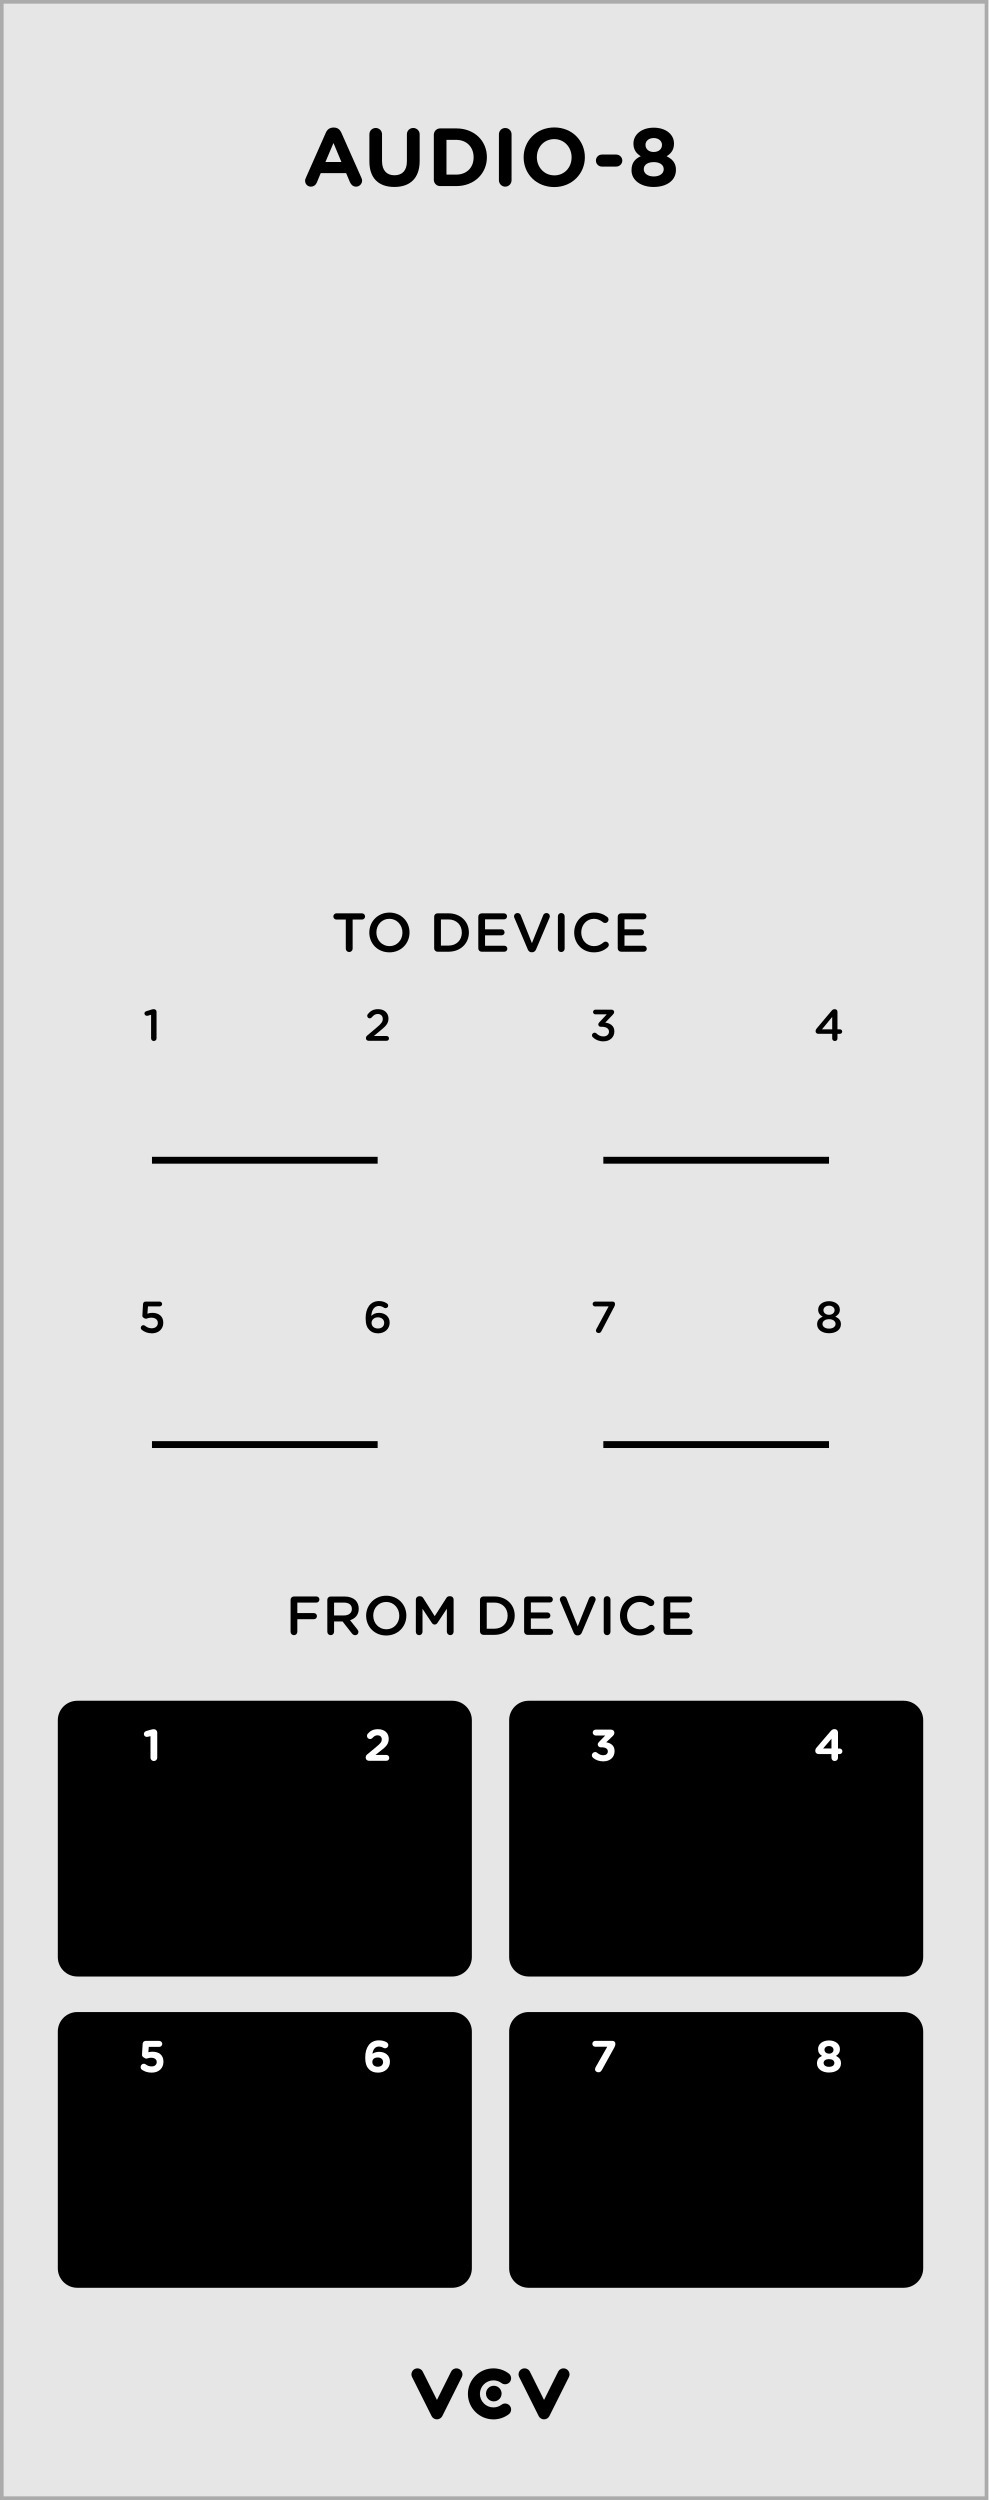
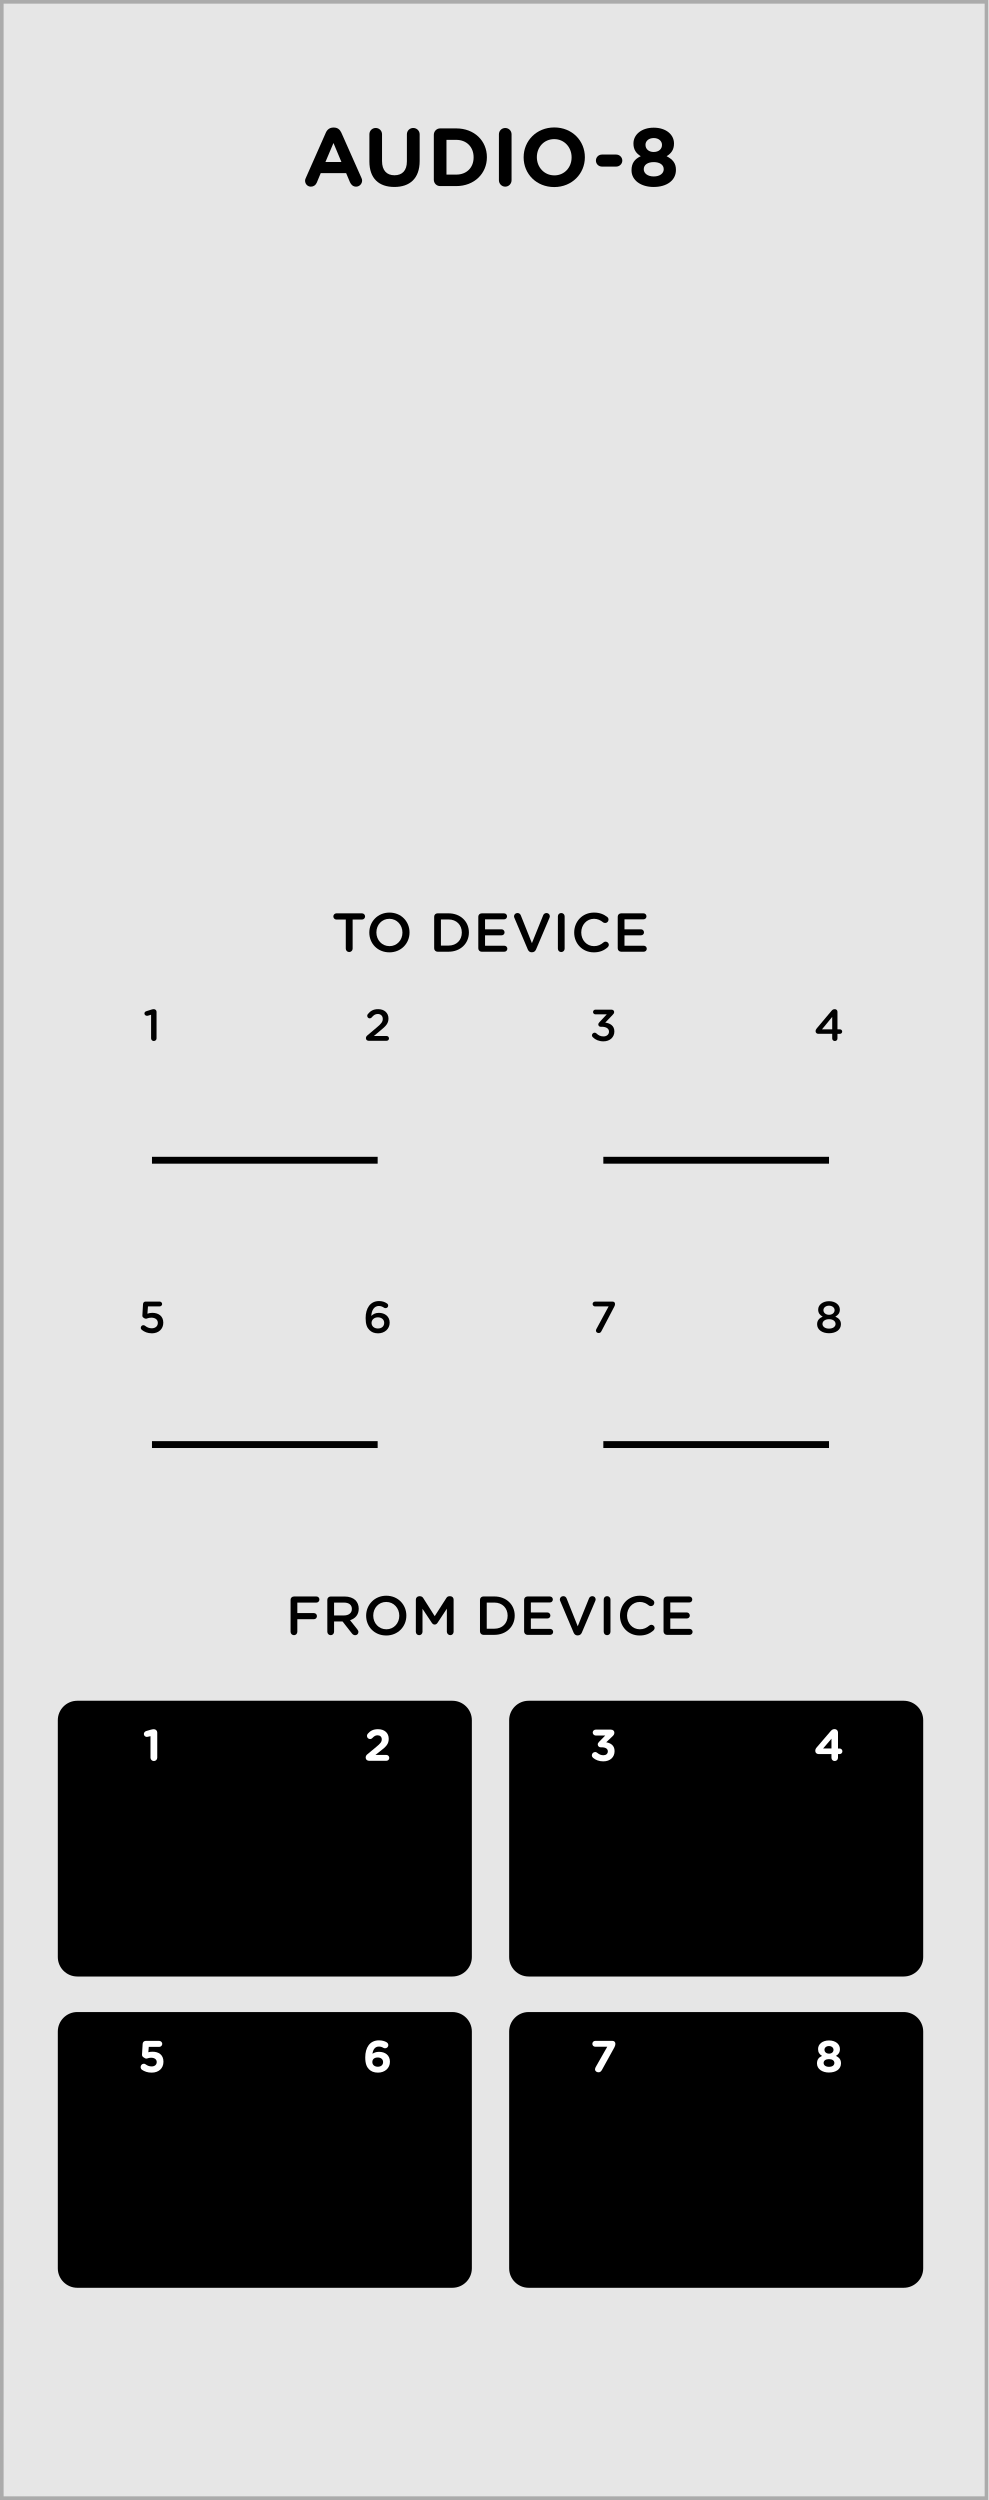
<svg xmlns="http://www.w3.org/2000/svg" width="50.8mm" height="128.501mm" viewBox="0 0 50.8 128.501" version="1.1" id="svg54918">
  <defs id="defs54912" />
  <g id="layer1" transform="translate(-317.8024,28.80986)">
    <path id="path37731" d="m 317.895,-28.716 h 50.614 V 99.597 h -50.614 z m 0,0" style="fill:#e6e6e6;fill-opacity:1;fill-rule:nonzero;stroke:none;stroke-width:0.353" />
    <path id="path37733" d="m 368.602,-28.81 h -50.8 v 128.501 h 50.8 z m -0.187,128.313 H 317.988 V -28.622 h 50.427 z m 0,0" style="fill:#ababab;fill-opacity:1;fill-rule:nonzero;stroke:none;stroke-width:0.353" />
    <path id="path39363" d="m 348.814,45.442 h 11.6" style="fill:none;stroke:#000000;stroke-width:0.353;stroke-linecap:butt;stroke-linejoin:miter;stroke-miterlimit:10;stroke-opacity:1" />
    <path id="path39365" d="m 325.614,45.442 h 11.6" style="fill:none;stroke:#000000;stroke-width:0.353;stroke-linecap:butt;stroke-linejoin:miter;stroke-miterlimit:10;stroke-opacity:1" />
    <path id="path39367" d="m 348.814,30.827 h 11.6" style="fill:none;stroke:#000000;stroke-width:0.353;stroke-linecap:butt;stroke-linejoin:miter;stroke-miterlimit:10;stroke-opacity:1" />
    <path id="path39369" d="m 325.614,30.827 h 11.6" style="fill:none;stroke:#000000;stroke-width:0.353;stroke-linecap:butt;stroke-linejoin:miter;stroke-miterlimit:10;stroke-opacity:1" />
    <path id="path39371" d="m 342.056,75.61 c 0,-0.55 -0.451,-1 -1,-1 h -19.282 c -0.551,0 -1,0.451 -1,1 v 12.174 c 0,0.548 0.449,0.999 1,0.999 h 19.282 c 0.55,0 1,-0.451 1,-0.999 z m 0,0" style="fill:#000000;fill-opacity:1;fill-rule:nonzero;stroke:none;stroke-width:0.353" />
    <path id="path39373" d="m 365.255,59.609 c 0,-0.55 -0.449,-0.999 -1,-0.999 h -19.282 c -0.55,0 -1,0.449 -1,0.999 v 12.174 c 0,0.55 0.451,1 1,1 h 19.282 c 0.551,0 1,-0.451 1,-1 z m 0,0" style="fill:#000000;fill-opacity:1;fill-rule:nonzero;stroke:none;stroke-width:0.353" />
    <path id="path39375" d="m 342.056,59.609 c 0,-0.55 -0.451,-0.999 -1,-0.999 h -19.282 c -0.551,0 -1,0.449 -1,0.999 v 12.174 c 0,0.55 0.449,1 1,1 h 19.282 c 0.55,0 1,-0.451 1,-1 z m 0,0" style="fill:#000000;fill-opacity:1;fill-rule:nonzero;stroke:none;stroke-width:0.353" />
-     <path id="path39377" d="m 340.262,95.547 c -0.117,0 -0.225,-0.066 -0.276,-0.17 l -1.003,-2.005 c -0.076,-0.153 -0.014,-0.338 0.138,-0.415 0.153,-0.076 0.338,-0.014 0.413,0.139 l 0.728,1.452 0.726,-1.452 c 0.076,-0.153 0.262,-0.215 0.413,-0.139 0.153,0.077 0.215,0.262 0.138,0.415 l -1.002,2.005 c -0.052,0.103 -0.16,0.17 -0.276,0.17" style="fill:#000000;fill-opacity:1;fill-rule:nonzero;stroke:none;stroke-width:0.353" />
-     <path id="path39379" d="m 345.767,95.547 c -0.117,0 -0.223,-0.066 -0.276,-0.17 l -1.002,-2.005 c -0.077,-0.153 -0.015,-0.338 0.138,-0.415 0.152,-0.076 0.338,-0.014 0.413,0.139 l 0.726,1.452 0.726,-1.452 c 0.076,-0.153 0.262,-0.215 0.413,-0.139 0.153,0.077 0.215,0.262 0.139,0.415 l -1.003,2.005 c -0.052,0.103 -0.158,0.17 -0.276,0.17" style="fill:#000000;fill-opacity:1;fill-rule:nonzero;stroke:none;stroke-width:0.353" />
-     <path id="path39381" d="m 343.164,95.547 c -0.723,0 -1.311,-0.587 -1.311,-1.311 0,-0.722 0.587,-1.311 1.311,-1.311 0.287,0 0.558,0.091 0.787,0.262 0.136,0.102 0.164,0.296 0.061,0.433 -0.102,0.135 -0.295,0.163 -0.431,0.061 -0.12,-0.091 -0.265,-0.139 -0.416,-0.139 -0.383,0 -0.695,0.311 -0.695,0.695 0,0.383 0.311,0.695 0.695,0.695 0.152,0 0.296,-0.048 0.416,-0.139 0.136,-0.102 0.329,-0.074 0.431,0.062 0.103,0.135 0.076,0.329 -0.061,0.431 -0.229,0.171 -0.5,0.262 -0.787,0.262" style="fill:#000000;fill-opacity:1;fill-rule:nonzero;stroke:none;stroke-width:0.353" />
-     <path id="path39383" d="m 343.585,94.221 c 0,0.222 -0.181,0.401 -0.402,0.401 -0.22,0 -0.4,-0.179 -0.4,-0.401 0,-0.222 0.179,-0.401 0.4,-0.401 0.222,0 0.402,0.179 0.402,0.401" style="fill:#000000;fill-opacity:1;fill-rule:nonzero;stroke:none;stroke-width:0.353" />
    <path style="fill:#000000;fill-opacity:1;stroke:none;stroke-width:0.353" d="m 333.483,-19.525 c 0,0.171 0.127,0.309 0.298,0.309 0.138,0 0.248,-0.077 0.303,-0.204 l 0.204,-0.491 h 1.306 l 0.198,0.469 c 0.061,0.132 0.16,0.226 0.314,0.226 0.171,0 0.309,-0.143 0.309,-0.314 0,-0.044 -0.011,-0.088 -0.033,-0.132 l -1.036,-2.332 c -0.072,-0.16 -0.198,-0.259 -0.375,-0.259 h -0.039 c -0.176,0 -0.309,0.099 -0.38,0.259 l -1.031,2.332 c -0.022,0.044 -0.039,0.094 -0.039,0.138 z m 1.047,-0.959 0.413,-0.976 0.408,0.976 z m 0,0" id="path54183" />
    <path style="fill:#000000;fill-opacity:1;stroke:none;stroke-width:0.353" d="m 338.072,-19.2 c 0.794,0 1.301,-0.435 1.301,-1.334 v -1.373 c 0,-0.182 -0.149,-0.325 -0.331,-0.325 -0.182,0 -0.325,0.143 -0.325,0.325 v 1.395 c 0,0.474 -0.243,0.711 -0.639,0.711 -0.397,0 -0.639,-0.248 -0.639,-0.728 v -1.378 c 0,-0.182 -0.143,-0.325 -0.325,-0.325 -0.182,0 -0.325,0.143 -0.325,0.325 v 1.395 c 0,0.871 0.485,1.312 1.284,1.312 z m 0,0" id="path54179" />
    <path style="fill:#000000;fill-opacity:1;stroke:none;stroke-width:0.353" d="m 340.101,-19.57 c 0,0.182 0.143,0.325 0.325,0.325 h 0.827 c 0.932,0 1.576,-0.65 1.576,-1.483 v -0.005 c 0,-0.838 -0.645,-1.477 -1.576,-1.477 H 340.426 c -0.182,0 -0.325,0.149 -0.325,0.331 z m 0.65,-0.265 v -1.786 h 0.502 c 0.535,0 0.893,0.369 0.893,0.893 v 0.011 c 0,0.524 -0.358,0.882 -0.893,0.882 z m 0,0" id="path54167" />
    <path style="fill:#000000;fill-opacity:1;stroke:none;stroke-width:0.353" d="m 343.447,-19.547 c 0,0.182 0.143,0.331 0.325,0.331 0.182,0 0.325,-0.149 0.325,-0.331 v -2.359 c 0,-0.182 -0.143,-0.325 -0.325,-0.325 -0.182,0 -0.325,0.143 -0.325,0.325 z m 0,0" id="path54171" />
    <path style="fill:#000000;fill-opacity:1;stroke:none;stroke-width:0.353" d="m 346.289,-19.195 c 0.915,0 1.576,-0.689 1.576,-1.532 v -0.005 c 0,-0.843 -0.656,-1.527 -1.571,-1.527 -0.915,0 -1.576,0.689 -1.576,1.532 v 0.011 c 0,0.843 0.656,1.521 1.571,1.521 z m 0.006,-0.601 c -0.524,0 -0.898,-0.424 -0.898,-0.932 v -0.005 c 0,-0.507 0.364,-0.926 0.893,-0.926 0.524,0 0.893,0.424 0.893,0.932 v 0.011 c 0,0.507 -0.364,0.921 -0.887,0.921 z m 0,0" id="path54175" />
    <path style="fill:#000000;fill-opacity:1;stroke:none;stroke-width:0.353" d="m 348.742,-20.247 h 0.733 c 0.171,0 0.314,-0.138 0.314,-0.309 0,-0.171 -0.143,-0.309 -0.314,-0.309 h -0.733 c -0.171,0 -0.309,0.138 -0.309,0.309 0,0.171 0.138,0.309 0.309,0.309 z m 0,0" id="path54163" />
    <path style="fill:#000000;fill-opacity:1;stroke:none;stroke-width:0.353" d="m 351.405,-19.2 c 0.656,0 1.141,-0.325 1.141,-0.876 v -0.005 c 0,-0.353 -0.176,-0.54 -0.48,-0.7 0.232,-0.138 0.38,-0.331 0.38,-0.645 v -0.011 c 0,-0.458 -0.413,-0.81 -1.042,-0.81 -0.628,0 -1.042,0.358 -1.042,0.81 v 0.011 c 0,0.314 0.149,0.507 0.375,0.645 -0.309,0.143 -0.474,0.358 -0.474,0.717 v 0.011 c 0,0.513 0.485,0.854 1.141,0.854 z m 0,-1.797 c -0.259,0 -0.424,-0.154 -0.424,-0.364 v -0.011 c 0,-0.182 0.16,-0.342 0.424,-0.342 0.265,0 0.424,0.165 0.424,0.347 v 0.011 c 0,0.204 -0.165,0.358 -0.424,0.358 z m 0,1.257 c -0.32,0 -0.513,-0.165 -0.513,-0.369 v -0.005 c 0,-0.232 0.215,-0.364 0.513,-0.364 0.298,0 0.513,0.132 0.513,0.364 v 0.005 c 0,0.209 -0.193,0.369 -0.513,0.369 z m 0,0" id="path54159" />
    <path id="path39409" d="m 365.255,75.61 c 0,-0.55 -0.449,-1 -1,-1 h -19.282 c -0.55,0 -1,0.451 -1,1 v 12.174 c 0,0.548 0.451,0.999 1,0.999 h 19.282 c 0.551,0 1,-0.451 1,-0.999 z m 0,0" style="fill:#000000;fill-opacity:1;fill-rule:nonzero;stroke:none;stroke-width:0.353" />
    <path style="fill:#ffffff;fill-opacity:1;stroke:none;stroke-width:0.353" d="m 325.603,77.724 c 0.353,0 0.601,-0.215 0.601,-0.557 v -0.005 c 0,-0.358 -0.248,-0.513 -0.562,-0.513 -0.094,0 -0.149,0.011 -0.215,0.028 l 0.022,-0.276 h 0.54 c 0.083,0 0.154,-0.072 0.154,-0.154 0,-0.083 -0.072,-0.154 -0.154,-0.154 h -0.7 c -0.083,0 -0.149,0.066 -0.154,0.149 l -0.033,0.546 c -0.005,0.061 0.017,0.105 0.066,0.143 0.072,0.05 0.11,0.072 0.16,0.072 0.05,0 0.11,-0.044 0.243,-0.044 0.171,0 0.287,0.083 0.287,0.22 0,0.143 -0.11,0.226 -0.259,0.226 -0.116,0 -0.209,-0.033 -0.309,-0.105 -0.028,-0.022 -0.055,-0.033 -0.094,-0.033 -0.094,0 -0.165,0.077 -0.165,0.171 0,0.061 0.028,0.105 0.066,0.138 0.132,0.088 0.287,0.149 0.507,0.149 z m 0,0" id="path54155" />
    <path style="fill:#ffffff;fill-opacity:1;stroke:none;stroke-width:0.353" d="m 337.233,77.724 c 0.347,0 0.612,-0.226 0.612,-0.557 v -0.005 c 0,-0.331 -0.243,-0.507 -0.562,-0.507 -0.16,0 -0.254,0.05 -0.336,0.099 0.028,-0.209 0.127,-0.369 0.325,-0.369 0.099,0 0.165,0.022 0.237,0.066 0.028,0.011 0.055,0.022 0.088,0.022 0.088,0 0.165,-0.072 0.165,-0.16 0,-0.072 -0.039,-0.121 -0.094,-0.154 -0.094,-0.055 -0.226,-0.094 -0.386,-0.094 -0.48,0 -0.706,0.38 -0.706,0.876 v 0.006 c 0,0.314 0.077,0.491 0.193,0.606 0.11,0.11 0.254,0.171 0.463,0.171 z m -0.011,-0.303 c -0.176,0 -0.281,-0.105 -0.281,-0.237 v -0.006 c 0,-0.138 0.099,-0.232 0.276,-0.232 0.171,0 0.276,0.099 0.276,0.232 v 0.006 c 0,0.138 -0.099,0.237 -0.27,0.237 z m 0,0" id="path54151" />
    <path style="fill:#ffffff;fill-opacity:1;stroke:none;stroke-width:0.353" d="m 348.386,77.553 c 0,0.099 0.088,0.154 0.182,0.154 0.072,0 0.121,-0.033 0.171,-0.116 l 0.645,-1.169 c 0.028,-0.055 0.05,-0.121 0.05,-0.171 0,-0.105 -0.061,-0.16 -0.16,-0.16 h -0.871 c -0.088,0 -0.154,0.066 -0.154,0.154 0,0.083 0.066,0.149 0.154,0.149 h 0.612 l -0.595,1.047 c -0.017,0.033 -0.033,0.077 -0.033,0.11 z m 0,0" id="path54147" />
    <path style="fill:#ffffff;fill-opacity:1;stroke:none;stroke-width:0.353" d="m 360.413,77.718 c 0.358,0 0.617,-0.171 0.617,-0.474 0,-0.193 -0.094,-0.298 -0.259,-0.38 0.127,-0.077 0.204,-0.176 0.204,-0.353 0,-0.248 -0.22,-0.441 -0.562,-0.441 -0.342,0 -0.562,0.193 -0.562,0.441 0,0.176 0.077,0.276 0.204,0.353 -0.171,0.077 -0.259,0.193 -0.259,0.386 v 0.006 c 0,0.281 0.265,0.463 0.617,0.463 z m 0,-0.97 c -0.138,0 -0.232,-0.088 -0.232,-0.198 v -0.005 c 0,-0.099 0.088,-0.187 0.232,-0.187 0.143,0 0.232,0.094 0.232,0.193 0,0.116 -0.094,0.198 -0.232,0.198 z m 0,0.678 c -0.176,0 -0.276,-0.088 -0.276,-0.198 v -0.005 c 0,-0.121 0.116,-0.193 0.276,-0.193 0.16,0 0.276,0.072 0.276,0.193 v 0.005 c 0,0.116 -0.099,0.198 -0.276,0.198 z m 0,0" id="path54143" />
    <path style="fill:#ffffff;fill-opacity:1;stroke:none;stroke-width:0.353" d="m 325.538,61.538 c 0,0.094 0.077,0.171 0.176,0.171 0.094,0 0.171,-0.077 0.171,-0.171 v -1.295 c 0,-0.094 -0.077,-0.171 -0.171,-0.171 h -0.005 c -0.05,0 -0.099,0.011 -0.165,0.028 l -0.226,0.066 c -0.072,0.022 -0.121,0.083 -0.121,0.154 0,0.083 0.072,0.149 0.154,0.149 0.022,0 0.044,-0.005 0.066,-0.011 l 0.121,-0.028 z m 0,0" id="path54139" />
    <path style="fill:#ffffff;fill-opacity:1;stroke:none;stroke-width:0.353" d="m 336.599,61.532 c 0,0.105 0.077,0.165 0.187,0.165 h 0.871 c 0.088,0 0.154,-0.066 0.154,-0.149 0,-0.088 -0.066,-0.154 -0.154,-0.154 h -0.557 l 0.259,-0.204 c 0.287,-0.22 0.424,-0.353 0.424,-0.623 v -0.005 c 0,-0.298 -0.22,-0.491 -0.551,-0.491 -0.243,0 -0.397,0.083 -0.524,0.232 -0.028,0.033 -0.044,0.072 -0.044,0.11 0,0.094 0.072,0.165 0.16,0.165 0.055,0 0.099,-0.028 0.121,-0.055 0.088,-0.094 0.16,-0.138 0.265,-0.138 0.121,0 0.215,0.072 0.215,0.209 0,0.132 -0.077,0.22 -0.281,0.386 l -0.452,0.375 c -0.061,0.044 -0.094,0.105 -0.094,0.176 z m 0,0" id="path54135" />
    <path style="fill:#ffffff;fill-opacity:1;stroke:none;stroke-width:0.353" d="m 348.813,61.725 c 0.358,0 0.579,-0.22 0.579,-0.524 v -0.005 c 0,-0.298 -0.209,-0.413 -0.43,-0.452 l 0.314,-0.298 c 0.066,-0.061 0.105,-0.11 0.105,-0.198 0,-0.094 -0.077,-0.154 -0.176,-0.154 h -0.783 c -0.083,0 -0.154,0.066 -0.154,0.149 0,0.083 0.072,0.154 0.154,0.154 h 0.491 l -0.309,0.314 c -0.055,0.055 -0.077,0.094 -0.077,0.143 0,0.083 0.066,0.149 0.149,0.149 h 0.055 c 0.198,0 0.314,0.077 0.314,0.204 v 0.005 c 0,0.121 -0.094,0.198 -0.226,0.198 -0.127,0 -0.22,-0.044 -0.314,-0.121 -0.028,-0.022 -0.061,-0.044 -0.11,-0.044 -0.094,0 -0.171,0.077 -0.171,0.171 0,0.05 0.028,0.099 0.061,0.127 0.132,0.11 0.303,0.182 0.529,0.182 z m 0,0" id="path54131" />
    <path style="fill:#ffffff;fill-opacity:1;stroke:none;stroke-width:0.353" d="m 360.54,61.543 c 0,0.094 0.072,0.165 0.165,0.165 0.094,0 0.171,-0.072 0.171,-0.165 v -0.193 h 0.083 c 0.083,0 0.143,-0.061 0.143,-0.143 0,-0.077 -0.061,-0.143 -0.143,-0.143 h -0.083 v -0.827 c 0,-0.094 -0.077,-0.171 -0.171,-0.171 -0.105,0 -0.154,0.044 -0.22,0.121 l -0.695,0.81 c -0.055,0.061 -0.083,0.116 -0.083,0.193 0,0.094 0.077,0.16 0.171,0.16 h 0.661 z m -0.43,-0.48 0.43,-0.502 v 0.502 z m 0,0" id="path54127" />
    <path style="fill:#000000;fill-opacity:1;stroke:none;stroke-width:0.353" d="m 332.738,55.063 c 0,0.099 0.077,0.176 0.176,0.176 0.094,0 0.171,-0.077 0.171,-0.176 v -0.645 h 0.854 c 0.088,0 0.154,-0.072 0.154,-0.16 0,-0.083 -0.066,-0.154 -0.154,-0.154 h -0.854 v -0.54 h 0.981 c 0.088,0 0.154,-0.072 0.154,-0.16 0,-0.088 -0.066,-0.154 -0.154,-0.154 h -1.152 c -0.099,0 -0.176,0.072 -0.176,0.171 z m 0,0" id="path54123" />
    <path style="fill:#000000;fill-opacity:1;stroke:none;stroke-width:0.353" d="m 334.627,55.063 c 0,0.099 0.077,0.176 0.176,0.176 0.094,0 0.171,-0.077 0.171,-0.176 v -0.529 h 0.435 l 0.48,0.612 c 0.044,0.055 0.094,0.094 0.171,0.094 0.088,0 0.165,-0.066 0.165,-0.165 0,-0.05 -0.022,-0.088 -0.055,-0.132 l -0.375,-0.474 c 0.265,-0.083 0.446,-0.276 0.446,-0.59 v -0.005 c 0,-0.171 -0.061,-0.32 -0.165,-0.43 -0.127,-0.121 -0.32,-0.193 -0.568,-0.193 h -0.706 c -0.099,0 -0.176,0.072 -0.176,0.171 z m 0.347,-0.838 v -0.661 h 0.507 c 0.254,0 0.408,0.116 0.408,0.325 v 0.005 c 0,0.204 -0.16,0.331 -0.408,0.331 z m 0,0" id="path54119" />
    <path style="fill:#000000;fill-opacity:1;stroke:none;stroke-width:0.353" d="m 337.653,55.256 c 0.606,0 1.036,-0.463 1.036,-1.02 v -0.005 c 0,-0.557 -0.424,-1.02 -1.031,-1.02 -0.606,0 -1.036,0.469 -1.036,1.025 v 0.005 c 0,0.557 0.424,1.014 1.031,1.014 z m 0.006,-0.32 c -0.391,0 -0.672,-0.32 -0.672,-0.7 v -0.005 c 0,-0.386 0.276,-0.7 0.667,-0.7 0.391,0 0.672,0.32 0.672,0.706 v 0.005 c 0,0.38 -0.276,0.695 -0.667,0.695 z m 0,0" id="path54111" />
    <path style="fill:#000000;fill-opacity:1;stroke:none;stroke-width:0.353" d="m 339.177,55.068 c 0,0.094 0.072,0.171 0.171,0.171 0.094,0 0.171,-0.077 0.171,-0.171 v -1.185 l 0.48,0.722 c 0.039,0.055 0.083,0.088 0.143,0.088 0.066,0 0.11,-0.033 0.149,-0.088 l 0.48,-0.728 v 1.185 c 0,0.094 0.083,0.176 0.176,0.176 0.099,0 0.171,-0.077 0.171,-0.176 v -1.654 c 0,-0.094 -0.072,-0.171 -0.171,-0.171 h -0.039 c -0.072,0 -0.121,0.028 -0.16,0.088 l -0.601,0.937 -0.595,-0.937 c -0.033,-0.05 -0.088,-0.088 -0.165,-0.088 h -0.033 c -0.099,0 -0.176,0.077 -0.176,0.171 z m 0,0" id="path54115" />
    <path style="fill:#000000;fill-opacity:1;stroke:none;stroke-width:0.353" d="m 342.474,55.046 c 0,0.099 0.077,0.176 0.176,0.176 h 0.562 c 0.617,0 1.047,-0.43 1.047,-0.987 v -0.005 c 0,-0.557 -0.43,-0.981 -1.047,-0.981 h -0.562 c -0.099,0 -0.176,0.072 -0.176,0.171 z m 0.347,-0.138 v -1.345 h 0.391 c 0.413,0 0.683,0.287 0.683,0.672 v 0.005 c 0,0.386 -0.27,0.667 -0.683,0.667 z m 0,0" id="path54107" />
    <path style="fill:#000000;fill-opacity:1;stroke:none;stroke-width:0.353" d="m 344.918,55.223 h 1.163 c 0.083,0 0.154,-0.066 0.154,-0.154 0,-0.088 -0.072,-0.154 -0.154,-0.154 h -0.992 v -0.535 h 0.849 c 0.088,0 0.154,-0.066 0.154,-0.149 0,-0.088 -0.066,-0.16 -0.154,-0.16 h -0.849 v -0.513 h 0.976 c 0.088,0 0.154,-0.066 0.154,-0.154 0,-0.088 -0.066,-0.154 -0.154,-0.154 h -1.147 c -0.099,0 -0.176,0.072 -0.176,0.171 v 1.626 c 0,0.099 0.077,0.176 0.176,0.176 z m 0,0" id="path54099" />
    <path style="fill:#000000;fill-opacity:1;stroke:none;stroke-width:0.353" d="m 347.486,55.25 h 0.017 c 0.099,0 0.165,-0.055 0.204,-0.138 l 0.695,-1.637 c 0.005,-0.022 0.017,-0.05 0.017,-0.077 0,-0.094 -0.077,-0.165 -0.171,-0.165 -0.083,0 -0.149,0.055 -0.171,0.116 l -0.579,1.433 -0.568,-1.422 c -0.028,-0.077 -0.088,-0.127 -0.176,-0.127 -0.099,0 -0.176,0.077 -0.176,0.171 0,0.028 0.011,0.055 0.022,0.083 l 0.689,1.626 c 0.039,0.083 0.099,0.138 0.198,0.138 z m 0,0" id="path54095" />
    <path style="fill:#000000;fill-opacity:1;stroke:none;stroke-width:0.353" d="m 348.834,55.063 c 0,0.099 0.072,0.176 0.171,0.176 0.099,0 0.176,-0.077 0.176,-0.176 v -1.659 c 0,-0.094 -0.077,-0.171 -0.176,-0.171 -0.099,0 -0.171,0.077 -0.171,0.171 z m 0,0" id="path54091" />
    <path style="fill:#000000;fill-opacity:1;stroke:none;stroke-width:0.353" d="m 350.673,55.256 c 0.32,0 0.535,-0.099 0.722,-0.265 0.028,-0.028 0.055,-0.072 0.055,-0.127 0,-0.083 -0.077,-0.16 -0.165,-0.16 -0.044,0 -0.077,0.017 -0.105,0.039 -0.143,0.121 -0.287,0.193 -0.491,0.193 -0.38,0 -0.656,-0.314 -0.656,-0.7 v -0.005 c 0,-0.386 0.276,-0.7 0.656,-0.7 0.187,0 0.331,0.072 0.469,0.182 0.022,0.017 0.055,0.033 0.105,0.033 0.094,0 0.171,-0.077 0.171,-0.171 0,-0.061 -0.028,-0.11 -0.066,-0.138 -0.171,-0.132 -0.375,-0.226 -0.678,-0.226 -0.601,0 -1.02,0.463 -1.02,1.025 v 0.005 c 0,0.568 0.43,1.014 1.003,1.014 z m 0,0" id="path54083" />
    <path style="fill:#000000;fill-opacity:1;stroke:none;stroke-width:0.353" d="m 352.085,55.223 h 1.163 c 0.083,0 0.154,-0.066 0.154,-0.154 0,-0.088 -0.072,-0.154 -0.154,-0.154 h -0.992 v -0.535 h 0.849 c 0.088,0 0.154,-0.066 0.154,-0.149 0,-0.088 -0.066,-0.16 -0.154,-0.16 h -0.849 v -0.513 h 0.976 c 0.088,0 0.154,-0.066 0.154,-0.154 0,-0.088 -0.066,-0.154 -0.154,-0.154 h -1.147 c -0.099,0 -0.176,0.072 -0.176,0.171 v 1.626 c 0,0.099 0.077,0.176 0.176,0.176 z m 0,0" id="path54087" />
    <path style="fill:#000000;fill-opacity:1;stroke:none;stroke-width:0.353" d="m 325.606,39.724 c 0.347,0 0.59,-0.22 0.59,-0.546 0,-0.342 -0.248,-0.507 -0.562,-0.507 -0.105,0 -0.176,0.017 -0.254,0.044 l 0.028,-0.375 h 0.601 c 0.066,0 0.127,-0.055 0.127,-0.121 0,-0.072 -0.061,-0.127 -0.127,-0.127 h -0.728 c -0.066,0 -0.121,0.05 -0.127,0.127 l -0.033,0.579 c -0.005,0.05 0.011,0.094 0.055,0.121 0.05,0.039 0.088,0.055 0.132,0.055 0.044,0 0.116,-0.055 0.276,-0.055 0.193,0 0.331,0.099 0.331,0.265 v 0.005 c 0,0.171 -0.132,0.276 -0.314,0.276 -0.127,0 -0.237,-0.044 -0.347,-0.132 -0.022,-0.017 -0.05,-0.028 -0.083,-0.028 -0.072,0 -0.132,0.061 -0.132,0.132 0,0.05 0.022,0.083 0.055,0.11 0.132,0.105 0.298,0.176 0.513,0.176 z m 0,0" id="path54079" />
    <path style="fill:#000000;fill-opacity:1;stroke:none;stroke-width:0.353" d="m 336.611,24.556 c 0,0.083 0.066,0.132 0.149,0.132 h 0.91 c 0.072,0 0.127,-0.055 0.127,-0.121 0,-0.072 -0.055,-0.127 -0.127,-0.127 h -0.65 l 0.331,-0.276 c 0.287,-0.232 0.419,-0.369 0.419,-0.623 0,-0.287 -0.215,-0.48 -0.529,-0.48 -0.254,0 -0.402,0.094 -0.535,0.259 -0.017,0.022 -0.028,0.055 -0.028,0.083 0,0.072 0.055,0.132 0.127,0.132 0.044,0 0.077,-0.022 0.099,-0.044 0.099,-0.121 0.187,-0.182 0.314,-0.182 0.149,0 0.259,0.094 0.259,0.254 0,0.143 -0.077,0.248 -0.298,0.43 l -0.496,0.419 c -0.05,0.044 -0.072,0.088 -0.072,0.143 z m 0,0" id="path54075" />
    <path style="fill:#000000;fill-opacity:1;stroke:none;stroke-width:0.353" d="m 337.236,39.724 c 0.336,0 0.595,-0.226 0.595,-0.546 v -0.005 c 0,-0.32 -0.248,-0.502 -0.557,-0.502 -0.193,0 -0.303,0.077 -0.386,0.16 0.011,-0.292 0.149,-0.513 0.386,-0.513 0.105,0 0.187,0.033 0.276,0.094 0.022,0.011 0.044,0.017 0.072,0.017 0.072,0 0.132,-0.055 0.132,-0.127 0,-0.061 -0.028,-0.094 -0.072,-0.121 -0.105,-0.072 -0.237,-0.116 -0.397,-0.116 -0.458,0 -0.689,0.38 -0.689,0.871 v 0.005 c 0,0.325 0.072,0.491 0.193,0.612 0.11,0.11 0.248,0.171 0.446,0.171 z m -0.005,-0.248 c -0.198,0 -0.331,-0.121 -0.331,-0.287 0,-0.154 0.127,-0.287 0.325,-0.287 0.198,0 0.325,0.121 0.325,0.281 v 0.005 c 0,0.165 -0.121,0.287 -0.32,0.287 z m 0,0" id="path54071" />
    <path style="fill:#000000;fill-opacity:1;stroke:none;stroke-width:0.353" d="m 348.819,24.716 c 0.336,0 0.562,-0.215 0.562,-0.507 v -0.005 c 0,-0.298 -0.226,-0.419 -0.469,-0.452 l 0.375,-0.391 c 0.05,-0.05 0.083,-0.088 0.083,-0.154 0,-0.072 -0.061,-0.121 -0.143,-0.121 h -0.821 c -0.066,0 -0.121,0.055 -0.121,0.121 0,0.066 0.055,0.121 0.121,0.121 h 0.584 l -0.375,0.402 c -0.044,0.044 -0.061,0.077 -0.061,0.116 0,0.066 0.055,0.121 0.121,0.121 h 0.061 c 0.22,0 0.369,0.088 0.369,0.248 v 0.005 c 0,0.143 -0.121,0.243 -0.281,0.243 -0.149,0 -0.265,-0.055 -0.364,-0.154 -0.022,-0.022 -0.055,-0.039 -0.094,-0.039 -0.072,0 -0.138,0.066 -0.138,0.138 0,0.039 0.022,0.077 0.05,0.099 0.127,0.127 0.309,0.209 0.54,0.209 z m 0,0" id="path54067" />
    <path style="fill:#000000;fill-opacity:1;stroke:none;stroke-width:0.353" d="m 348.434,39.581 c 0,0.083 0.066,0.127 0.143,0.127 0.061,0 0.105,-0.028 0.138,-0.094 l 0.661,-1.262 c 0.028,-0.044 0.039,-0.094 0.039,-0.132 0,-0.083 -0.05,-0.127 -0.127,-0.127 h -0.898 c -0.072,0 -0.127,0.055 -0.127,0.121 0,0.072 0.055,0.127 0.127,0.127 h 0.695 l -0.623,1.152 c -0.017,0.028 -0.028,0.066 -0.028,0.088 z m 0,0" id="path54063" />
    <path style="fill:#000000;fill-opacity:1;stroke:none;stroke-width:0.353" d="m 360.578,24.567 c 0,0.077 0.061,0.132 0.138,0.132 0.077,0 0.132,-0.055 0.132,-0.132 v -0.237 h 0.127 c 0.066,0 0.116,-0.05 0.116,-0.116 0,-0.066 -0.05,-0.116 -0.116,-0.116 h -0.127 v -0.904 c 0,-0.077 -0.061,-0.132 -0.132,-0.132 -0.083,0 -0.127,0.028 -0.176,0.088 l -0.755,0.898 c -0.039,0.044 -0.061,0.094 -0.061,0.149 0,0.077 0.061,0.132 0.138,0.132 h 0.717 z m -0.524,-0.469 0.524,-0.639 v 0.639 z m 0,0" id="path54059" />
    <path style="fill:#000000;fill-opacity:1;stroke:none;stroke-width:0.353" d="m 335.576,19.95 c 0,0.099 0.077,0.176 0.176,0.176 0.094,0 0.176,-0.077 0.176,-0.176 v -1.494 h 0.48 c 0.088,0 0.16,-0.072 0.16,-0.16 0,-0.088 -0.072,-0.16 -0.16,-0.16 h -1.312 c -0.088,0 -0.16,0.072 -0.16,0.16 0,0.088 0.072,0.16 0.16,0.16 h 0.48 z m 0,0" id="path54055" />
    <path style="fill:#000000;fill-opacity:1;stroke:none;stroke-width:0.353" d="m 337.816,20.142 c 0.606,0 1.036,-0.463 1.036,-1.02 v -0.005 c 0,-0.557 -0.424,-1.02 -1.031,-1.02 -0.606,0 -1.036,0.469 -1.036,1.025 v 0.005 c 0,0.557 0.424,1.014 1.031,1.014 z m 0.005,-0.32 c -0.391,0 -0.672,-0.32 -0.672,-0.7 v -0.005 c 0,-0.386 0.276,-0.7 0.667,-0.7 0.391,0 0.672,0.32 0.672,0.706 v 0.005 c 0,0.38 -0.276,0.695 -0.667,0.695 z m 0,0" id="path54051" />
    <path style="fill:#000000;fill-opacity:1;stroke:none;stroke-width:0.353" d="m 340.119,19.933 c 0,0.099 0.077,0.176 0.176,0.176 h 0.562 c 0.617,0 1.047,-0.43 1.047,-0.987 v -0.005 c 0,-0.557 -0.43,-0.981 -1.047,-0.981 h -0.562 c -0.099,0 -0.176,0.072 -0.176,0.171 z m 0.347,-0.138 v -1.345 h 0.391 c 0.413,0 0.683,0.287 0.683,0.672 v 0.005 c 0,0.386 -0.27,0.667 -0.683,0.667 z m 0,0" id="path54047" />
    <path style="fill:#000000;fill-opacity:1;stroke:none;stroke-width:0.353" d="m 342.563,20.109 h 1.163 c 0.083,0 0.154,-0.066 0.154,-0.154 0,-0.088 -0.072,-0.154 -0.154,-0.154 h -0.992 v -0.535 h 0.849 c 0.088,0 0.154,-0.066 0.154,-0.149 0,-0.088 -0.066,-0.16 -0.154,-0.16 h -0.849 V 18.445 H 343.71 c 0.088,0 0.154,-0.066 0.154,-0.154 0,-0.088 -0.066,-0.154 -0.154,-0.154 h -1.147 c -0.099,0 -0.176,0.072 -0.176,0.171 v 1.626 c 0,0.099 0.077,0.176 0.176,0.176 z m 0,0" id="path54039" />
    <path style="fill:#000000;fill-opacity:1;stroke:none;stroke-width:0.353" d="m 345.131,20.137 h 0.017 c 0.099,0 0.165,-0.055 0.204,-0.138 l 0.695,-1.637 c 0.005,-0.022 0.017,-0.05 0.017,-0.077 0,-0.094 -0.077,-0.165 -0.171,-0.165 -0.083,0 -0.149,0.055 -0.171,0.116 l -0.579,1.433 -0.568,-1.422 c -0.028,-0.077 -0.088,-0.127 -0.176,-0.127 -0.099,0 -0.176,0.077 -0.176,0.171 0,0.028 0.011,0.055 0.022,0.083 l 0.689,1.626 c 0.039,0.083 0.099,0.138 0.198,0.138 z m 0,0" id="path54035" />
    <path style="fill:#000000;fill-opacity:1;stroke:none;stroke-width:0.353" d="m 346.478,19.95 c 0,0.099 0.072,0.176 0.171,0.176 0.099,0 0.176,-0.077 0.176,-0.176 v -1.659 c 0,-0.094 -0.077,-0.171 -0.176,-0.171 -0.099,0 -0.171,0.077 -0.171,0.171 z m 0,0" id="path54031" />
    <path style="fill:#000000;fill-opacity:1;stroke:none;stroke-width:0.353" d="m 348.319,20.142 c 0.32,0 0.535,-0.099 0.722,-0.265 0.028,-0.028 0.055,-0.072 0.055,-0.127 0,-0.083 -0.077,-0.16 -0.165,-0.16 -0.044,0 -0.077,0.017 -0.105,0.039 -0.143,0.121 -0.287,0.193 -0.491,0.193 -0.38,0 -0.656,-0.314 -0.656,-0.7 v -0.005 c 0,-0.386 0.276,-0.7 0.656,-0.7 0.187,0 0.331,0.072 0.469,0.182 0.022,0.017 0.055,0.033 0.105,0.033 0.094,0 0.171,-0.077 0.171,-0.171 0,-0.061 -0.028,-0.11 -0.066,-0.138 -0.171,-0.132 -0.375,-0.226 -0.678,-0.226 -0.601,0 -1.02,0.463 -1.02,1.025 v 0.005 c 0,0.568 0.43,1.014 1.003,1.014 z m 0,0" id="path54027" />
    <path style="fill:#000000;fill-opacity:1;stroke:none;stroke-width:0.353" d="m 349.73,20.109 h 1.163 c 0.083,0 0.154,-0.066 0.154,-0.154 0,-0.088 -0.072,-0.154 -0.154,-0.154 h -0.992 v -0.535 h 0.849 c 0.088,0 0.154,-0.066 0.154,-0.149 0,-0.088 -0.066,-0.16 -0.154,-0.16 h -0.849 v -0.513 h 0.976 c 0.088,0 0.154,-0.066 0.154,-0.154 0,-0.088 -0.066,-0.154 -0.154,-0.154 h -1.147 c -0.099,0 -0.176,0.072 -0.176,0.171 v 1.626 c 0,0.099 0.077,0.176 0.176,0.176 z m 0,0" id="path54023" />
    <path style="fill:#000000;fill-opacity:1;stroke:none;stroke-width:0.353" d="m 325.568,24.561 c 0,0.077 0.066,0.138 0.138,0.138 0.083,0 0.143,-0.061 0.143,-0.138 v -1.362 c 0,-0.077 -0.061,-0.138 -0.143,-0.138 -0.044,0 -0.083,0.011 -0.138,0.028 l -0.243,0.077 c -0.061,0.017 -0.099,0.061 -0.099,0.121 0,0.061 0.061,0.116 0.127,0.116 0.011,0 0.033,0 0.05,-0.005 l 0.165,-0.05 z m 0,0" id="path54019" />
    <path style="fill:#000000;fill-opacity:1;stroke:none;stroke-width:0.353" d="m 360.414,39.719 c 0.353,0 0.612,-0.176 0.612,-0.463 v -0.005 c 0,-0.193 -0.11,-0.303 -0.287,-0.386 0.132,-0.072 0.232,-0.176 0.232,-0.358 v -0.005 c 0,-0.248 -0.237,-0.43 -0.557,-0.43 -0.32,0 -0.557,0.187 -0.557,0.43 v 0.005 c 0,0.182 0.099,0.287 0.232,0.358 -0.176,0.077 -0.287,0.198 -0.287,0.391 v 0.005 c 0,0.276 0.259,0.458 0.612,0.458 z m 0,-0.948 c -0.165,0 -0.287,-0.099 -0.287,-0.237 v -0.005 c 0,-0.121 0.116,-0.226 0.287,-0.226 0.171,0 0.287,0.105 0.287,0.226 v 0.005 c 0,0.138 -0.121,0.237 -0.287,0.237 z m 0,0.711 c -0.209,0 -0.336,-0.11 -0.336,-0.237 v -0.005 c 0,-0.149 0.149,-0.243 0.336,-0.243 0.193,0 0.336,0.094 0.336,0.243 v 0.005 c 0,0.132 -0.127,0.237 -0.336,0.237 z m 0,0" id="path54001" />
  </g>
</svg>
